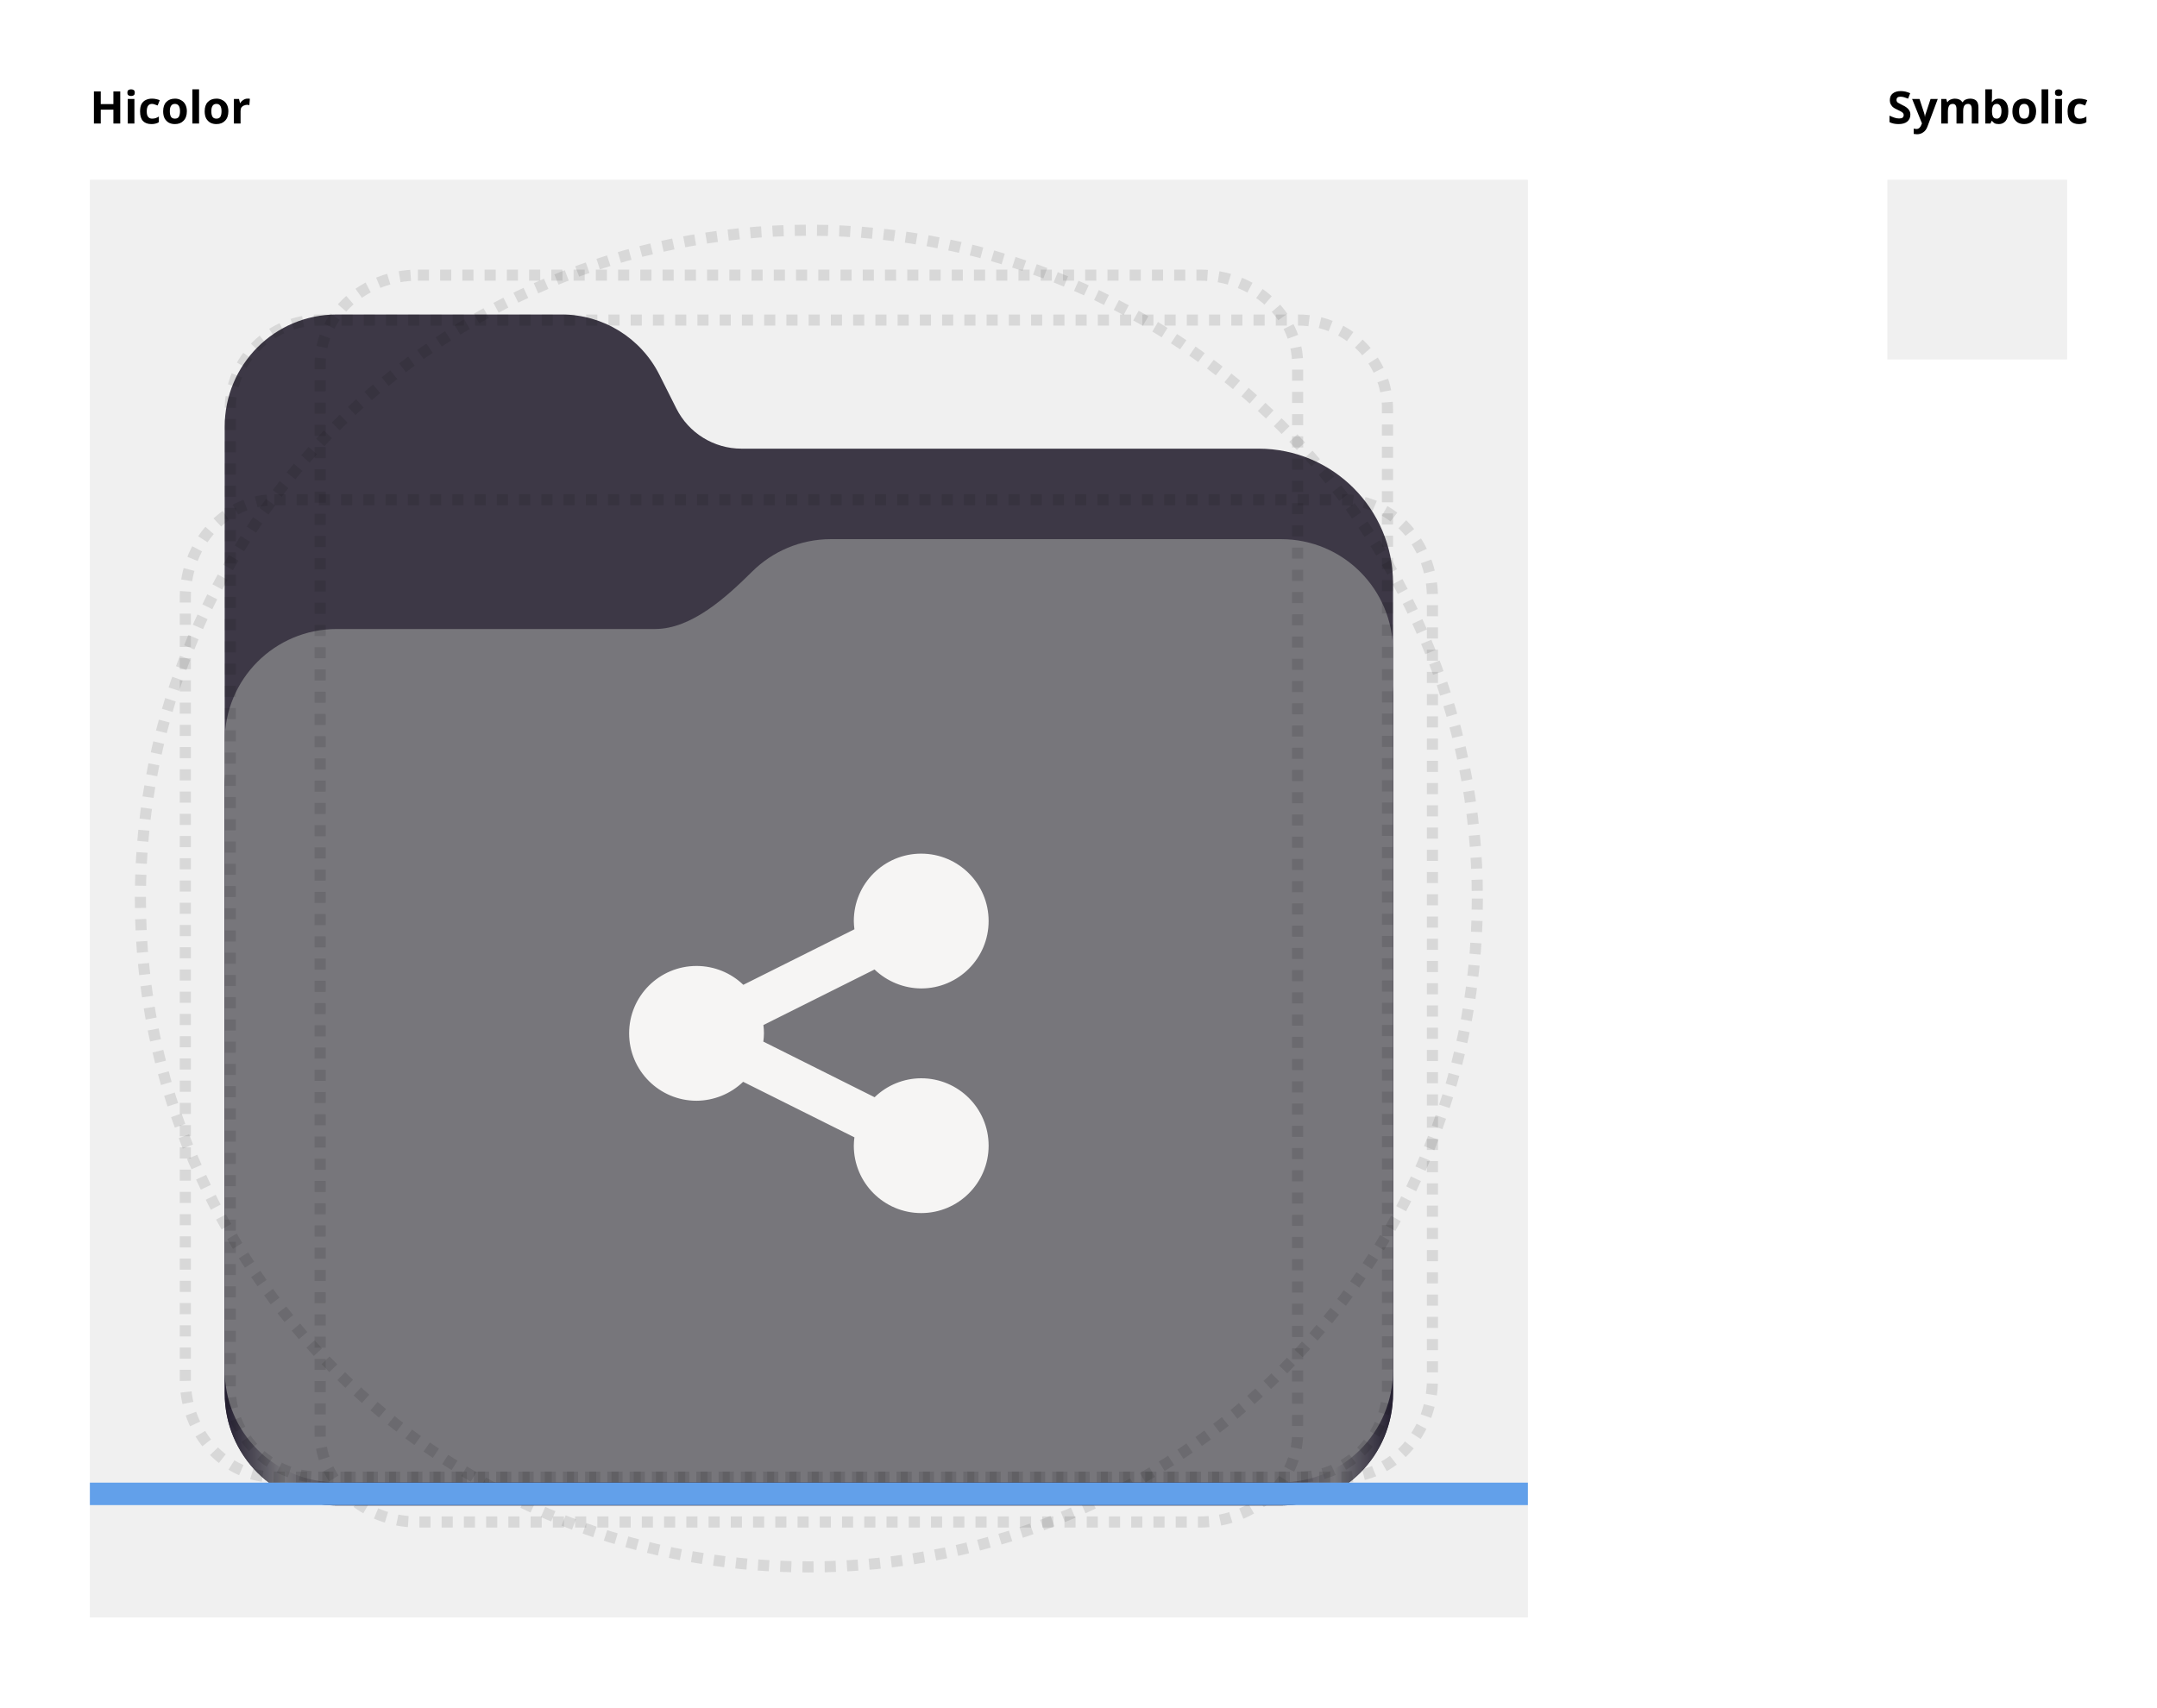
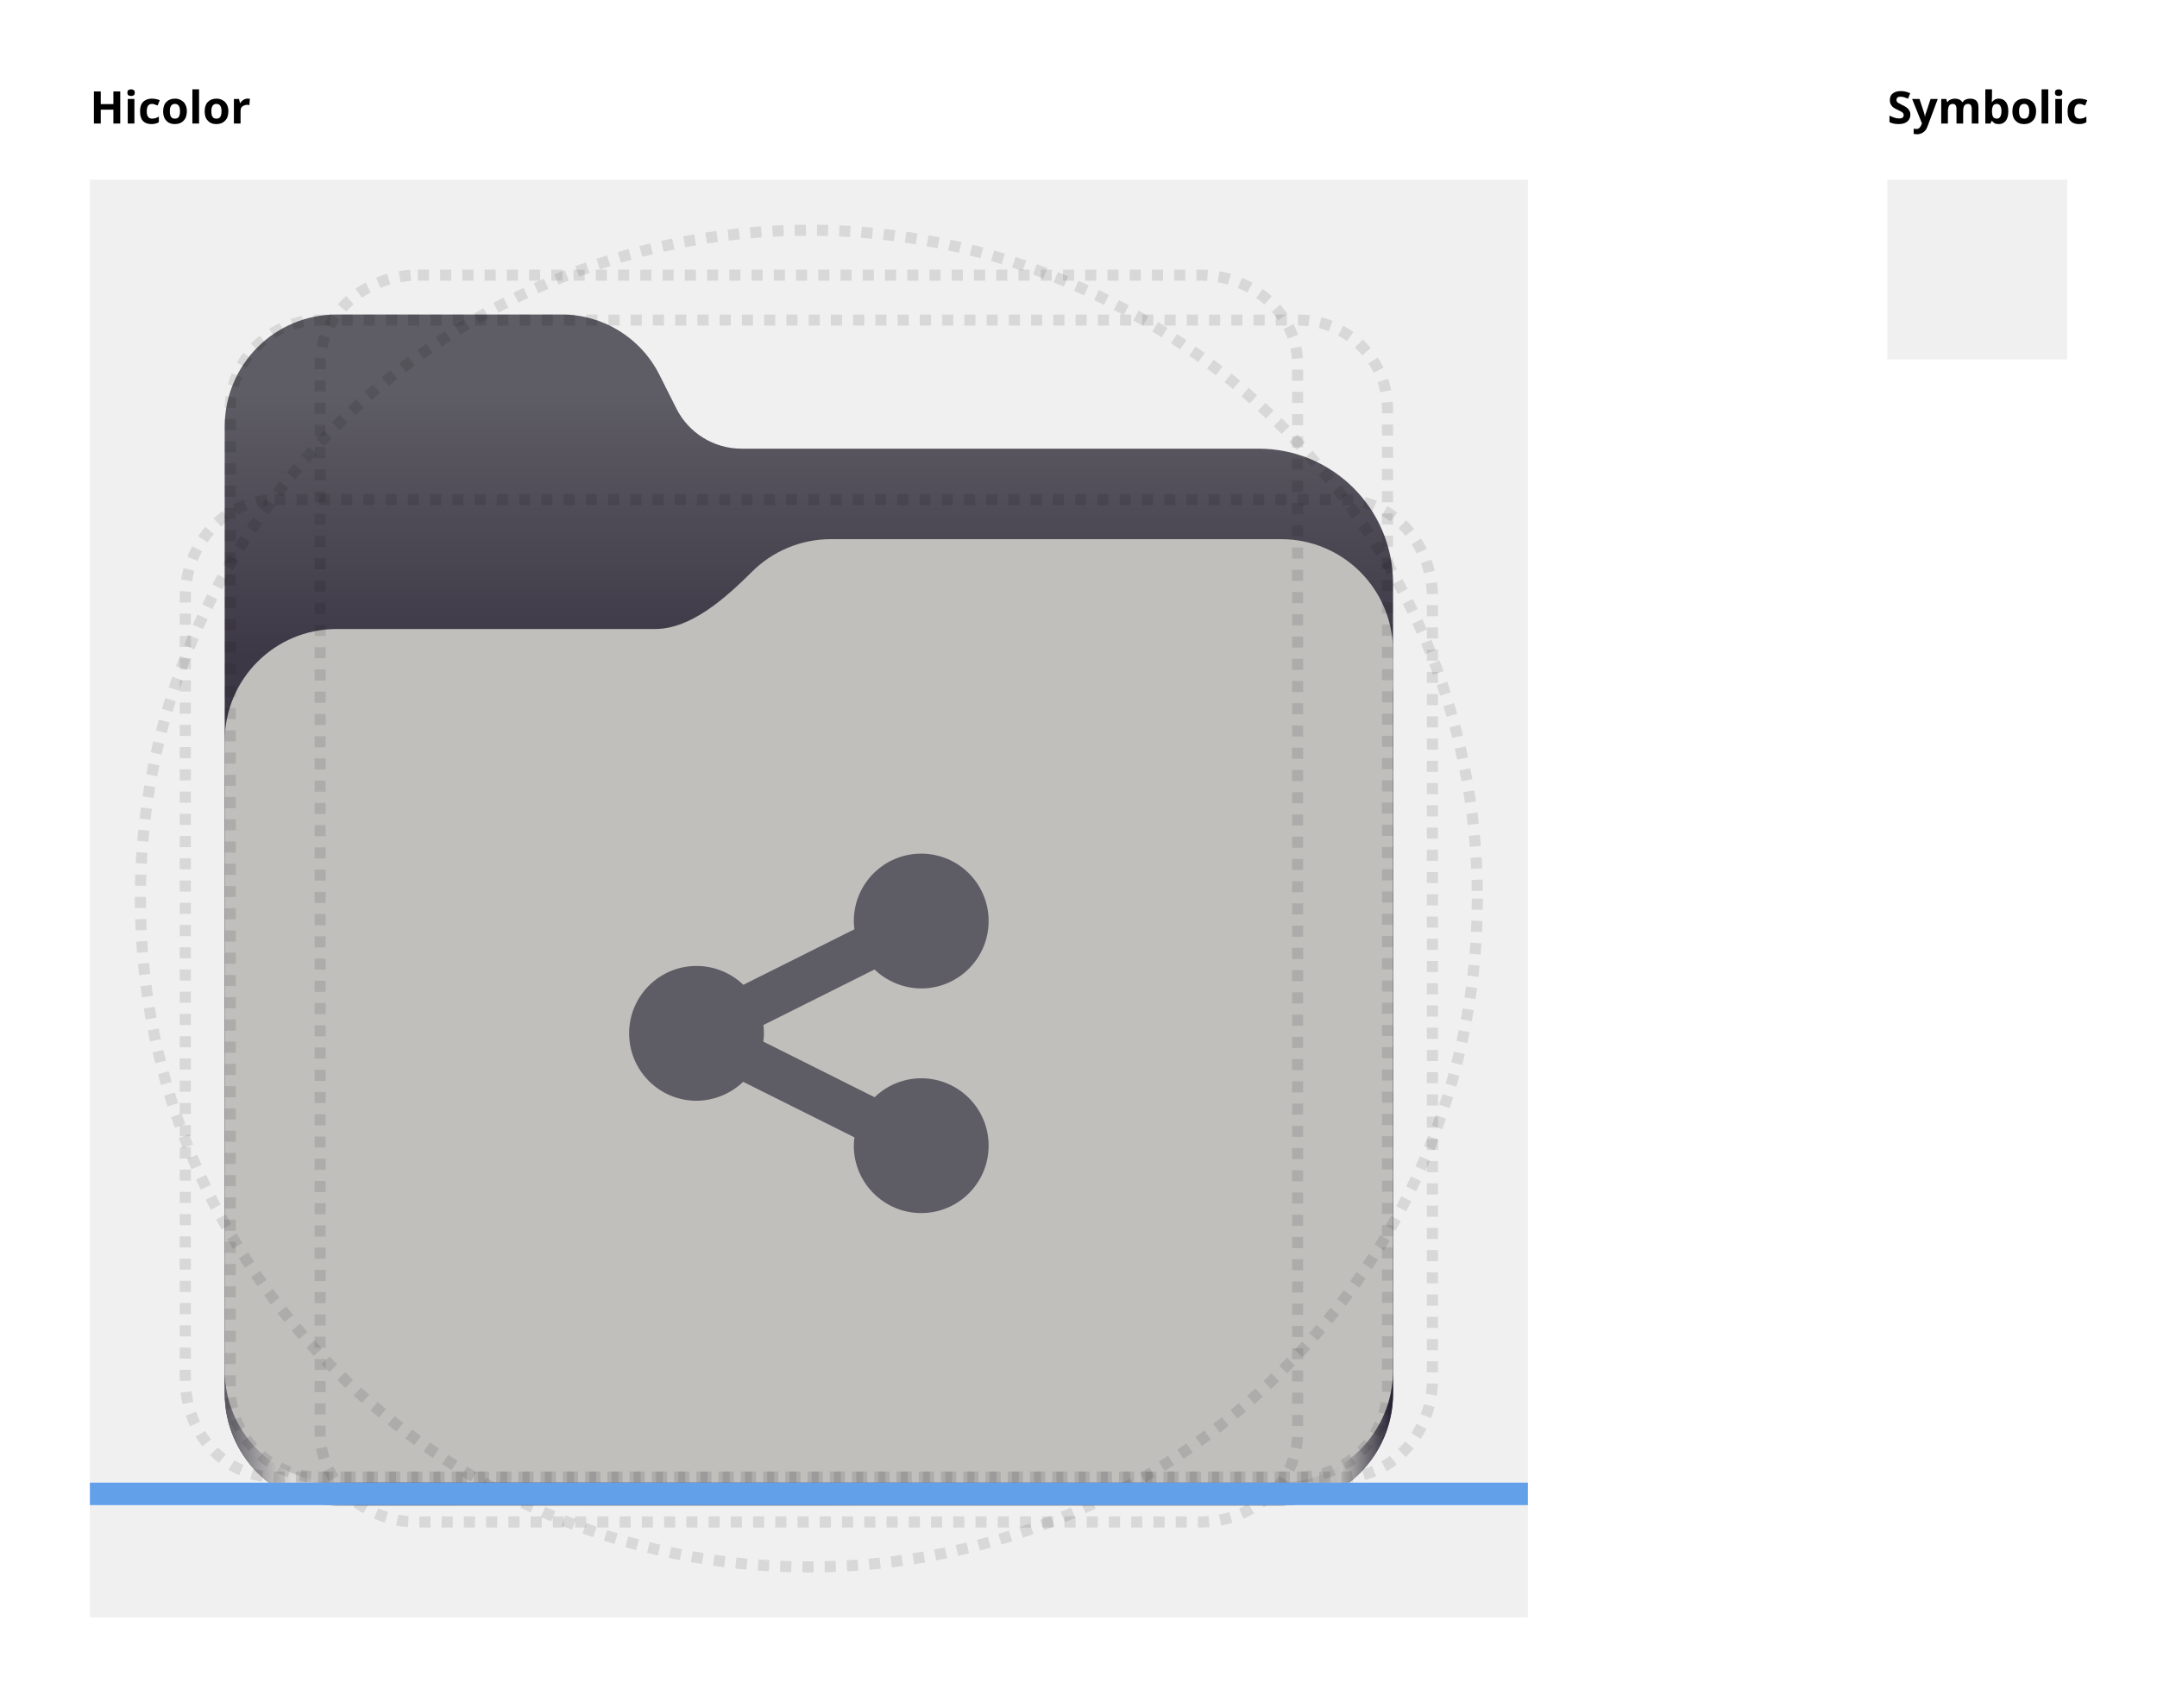
<svg xmlns="http://www.w3.org/2000/svg" xmlns:xlink="http://www.w3.org/1999/xlink" width="192" height="152" id="svg11300" version="1.0" style="display:inline;enable-background:new" viewBox="0 0 192 152" xml:space="preserve">
  <defs id="defs3">
    <linearGradient y2="236" x2="96" y1="236" x1="32" gradientTransform="translate(604.8168,170.5864)" gradientUnits="userSpaceOnUse" id="linearGradient1099" xlink:href="#linearGradient1036" />
    <linearGradient id="linearGradient1036">
      <stop id="stop1032" offset="0" style="stop-color:#d5d3cf;stop-opacity:1;" />
      <stop id="stop1034" offset="1" style="stop-color:#f6f5f4;stop-opacity:1" />
    </linearGradient>
    <radialGradient r="32" fy="-76" fx="-244" cy="-76" cx="-244" gradientTransform="matrix(0.8833333,0,0,0.8833333,-460.3502,463.1197)" gradientUnits="userSpaceOnUse" id="radialGradient1103" xlink:href="#linearGradient1069" />
    <linearGradient id="linearGradient1069">
      <stop id="stop1065" offset="0" style="stop-color:#d5d3cf;stop-opacity:1" />
      <stop id="stop1067-1" offset="1" style="stop-color:#949390;stop-opacity:1" />
    </linearGradient>
    <linearGradient gradientUnits="userSpaceOnUse" y2="232" x2="64" y1="262.5" x1="64" id="linearGradient1027" xlink:href="#linearGradient1025" gradientTransform="translate(-470.5864,432.8168)" />
    <linearGradient id="linearGradient1025">
      <stop id="stop1021" offset="0" style="stop-color:#9a9996;stop-opacity:1" />
      <stop id="stop1023" offset="1" style="stop-color:#77767b;stop-opacity:1" />
    </linearGradient>
    <clipPath clipPathUnits="userSpaceOnUse" id="clipPath1609-7">
      <path id="path1611-5" d="m 252,116 28,-28 v -8 h -36 v 36 z" style="fill:#e74747;stroke:none;stroke-width:0.25px;stroke-linecap:butt;stroke-linejoin:miter;stroke-opacity:1" />
    </clipPath>
    <linearGradient id="linearGradient1697">
      <stop id="stop1685" offset="0" style="stop-color:#f6f5f4;stop-opacity:1" />
      <stop style="stop-color:#eeeeec;stop-opacity:1" offset="0.045" id="stop1687" />
      <stop id="stop1689" offset="0.091" style="stop-color:#f6f5f4;stop-opacity:1" />
      <stop style="stop-color:#f6f5f4;stop-opacity:1" offset="0.909" id="stop1691" />
      <stop id="stop1693" offset="0.955" style="stop-color:#eeeeec;stop-opacity:1" />
      <stop id="stop1695" offset="1" style="stop-color:#c0bfbc;stop-opacity:1" />
    </linearGradient>
    <clipPath clipPathUnits="userSpaceOnUse" id="clipPath1289">
      <path style="display:inline;opacity:1;vector-effect:none;fill:none;fill-opacity:1;stroke:#000000;stroke-width:4;stroke-linecap:round;stroke-linejoin:round;stroke-miterlimit:4;stroke-dasharray:none;stroke-dashoffset:0;stroke-opacity:1;marker:none;marker-start:none;marker-mid:none;marker-end:none;paint-order:normal;enable-background:new" d="m 64,-148 h 64 l 64,-64 64,64 h 192 c 17.728,0 32,14.272 32,32 v 288 c 0,17.728 -14.272,32 -32,32 H 256 l -64,-64 -64,64 H 64 C 46.272,204 32,189.728 32,172 v -288 c 0,-17.728 14.409,-34.199 32,-32 z" id="path1291" />
    </clipPath>
    <linearGradient id="paint3_linear-2-6-5" x2="1" gradientUnits="userSpaceOnUse" gradientTransform="matrix(0,6,-12,0,-64,209.9969)">
      <stop stop-color="#C01C27" id="stop91-0-7-4" />
      <stop offset="1" stop-color="#E01B24" id="stop93-2-5-7" />
    </linearGradient>
    <clipPath clipPathUnits="userSpaceOnUse" id="clipPath1609">
      <path id="path1611" d="m 252,116 28,-28 v -8 h -36 v 36 z" style="fill:#e74747;stroke:none;stroke-width:0.25px;stroke-linecap:butt;stroke-linejoin:miter;stroke-opacity:1" />
    </clipPath>
    <clipPath clipPathUnits="userSpaceOnUse" id="clipath_lpe_path-effect1303">
      <circle style="font-variation-settings:normal;display:block;opacity:1;vector-effect:none;fill:#77767b;fill-opacity:1;stroke:none;stroke-width:5.043;stroke-linecap:round;stroke-linejoin:miter;stroke-miterlimit:4;stroke-dasharray:none;stroke-dashoffset:0;stroke-opacity:1;marker:none;marker-start:none;marker-mid:none;marker-end:none;paint-order:normal;stop-color:#000000;stop-opacity:1" id="circle1305" cx="541.884" cy="647.726" r="73.976" />
    </clipPath>
    <linearGradient id="linearGradient1349">
      <stop style="stop-color:#9d9da1;stop-opacity:1" offset="0" id="stop1345" />
      <stop style="stop-color:#77767b;stop-opacity:0.95" offset="1" id="stop1347" />
    </linearGradient>
    <linearGradient id="linearGradient5980">
      <stop id="stop5978" offset="0" style="stop-color:#3d3846;stop-opacity:0;" />
      <stop id="stop5976" offset="1" style="stop-color:#3d3846;stop-opacity:0.252" />
    </linearGradient>
    <linearGradient id="linearGradient4117">
      <stop style="stop-color:#eae9e7;stop-opacity:1" offset="0" id="stop4111" />
      <stop id="stop4113" offset="0.649" style="stop-color:#b5b3ad;stop-opacity:1" />
      <stop style="stop-color:#fcfcfc;stop-opacity:1" offset="1" id="stop4115" />
    </linearGradient>
    <linearGradient id="linearGradient5477">
      <stop style="stop-color:#cacac9;stop-opacity:1" offset="0" id="stop5469" />
      <stop id="stop5471" offset="0.311" style="stop-color:#b0aeab;stop-opacity:0.941" />
      <stop style="stop-color:#6c6b66;stop-opacity:0.949" offset="0.688" id="stop5473" />
      <stop style="stop-color:#d6d6d4;stop-opacity:0.966" offset="1" id="stop5475" />
    </linearGradient>
    <linearGradient id="linearGradient6142">
      <stop style="stop-color:#ffffff;stop-opacity:1;" offset="0" id="stop6138" />
      <stop style="stop-color:#ffffff;stop-opacity:0;" offset="1" id="stop6140" />
    </linearGradient>
    <radialGradient xlink:href="#linearGradient1349" id="radialGradient783" gradientUnits="userSpaceOnUse" gradientTransform="matrix(0.9825404,0,0,0.9825404,-1.711874,16.29163)" cx="81.936" cy="33.185" fx="81.936" fy="33.185" r="57.276" />
    <radialGradient xlink:href="#linearGradient5980" id="radialGradient791" gradientUnits="userSpaceOnUse" gradientTransform="matrix(3.933225,-7.2858454e-7,6.4450347e-7,3.479318,-222.9252,-173.5546)" cx="76" cy="65.977" fx="76" fy="65.977" r="13.221" />
    <radialGradient xlink:href="#linearGradient4117" id="radialGradient799" gradientUnits="userSpaceOnUse" gradientTransform="matrix(2.815054,0.01105706,-0.01047197,2.666092,-242.36,-102.5032)" cx="134.309" cy="55.279" fx="134.309" fy="55.279" r="58.46" />
    <radialGradient xlink:href="#linearGradient5477" id="radialGradient809" gradientUnits="userSpaceOnUse" gradientTransform="matrix(4.900549,0.150428,-0.2360238,7.689032,-638.5353,-2206.847)" cx="183.525" cy="320.794" fx="183.525" fy="320.794" r="20.486" />
    <radialGradient xlink:href="#linearGradient6142" id="radialGradient821" gradientUnits="userSpaceOnUse" gradientTransform="matrix(37.75863,0,0,19.73921,-7268.898,-1304.003)" cx="197.719" cy="68.107" fx="197.719" fy="68.107" r="2.5" />
    <radialGradient xlink:href="#linearGradient6142" id="radialGradient833" gradientUnits="userSpaceOnUse" gradientTransform="matrix(37.75863,0,0,19.73921,-7375.666,-1304.003)" cx="197.747" cy="69.253" fx="197.747" fy="69.253" r="2.5" />
    <radialGradient xlink:href="#linearGradient1349" id="radialGradient841" gradientUnits="userSpaceOnUse" gradientTransform="matrix(0.9825404,0,0,0.9825404,-1.711874,16.29163)" cx="81.936" cy="33.185" fx="81.936" fy="33.185" r="57.276" />
    <radialGradient xlink:href="#linearGradient5980" id="radialGradient849" gradientUnits="userSpaceOnUse" gradientTransform="matrix(3.933225,-7.2858454e-7,6.4450347e-7,3.479318,-222.9252,-173.5546)" cx="76" cy="65.977" fx="76" fy="65.977" r="13.221" />
    <radialGradient xlink:href="#linearGradient4117" id="radialGradient857" gradientUnits="userSpaceOnUse" gradientTransform="matrix(2.815054,0.01105706,-0.01047197,2.666092,-242.36,-102.5032)" cx="134.309" cy="55.279" fx="134.309" fy="55.279" r="58.46" />
    <radialGradient xlink:href="#linearGradient5477" id="radialGradient867" gradientUnits="userSpaceOnUse" gradientTransform="matrix(4.900549,0.150428,-0.2360238,7.689032,-638.5353,-2206.847)" cx="183.525" cy="320.794" fx="183.525" fy="320.794" r="20.486" />
    <radialGradient xlink:href="#linearGradient6142" id="radialGradient879" gradientUnits="userSpaceOnUse" gradientTransform="matrix(37.75863,0,0,19.73921,-7268.898,-1304.003)" cx="197.719" cy="68.107" fx="197.719" fy="68.107" r="2.5" />
    <radialGradient xlink:href="#linearGradient6142" id="radialGradient891" gradientUnits="userSpaceOnUse" gradientTransform="matrix(37.75863,0,0,19.73921,-7375.666,-1304.003)" cx="197.747" cy="69.253" fx="197.747" fy="69.253" r="2.5" />
    <radialGradient xlink:href="#linearGradient1349" id="radialGradient3620" gradientUnits="userSpaceOnUse" gradientTransform="matrix(0.9825404,0,0,0.9825404,-1.711874,16.29163)" cx="81.936" cy="33.185" fx="81.936" fy="33.185" r="57.276" />
    <radialGradient xlink:href="#linearGradient5980" id="radialGradient3628" gradientUnits="userSpaceOnUse" gradientTransform="matrix(3.933225,-7.2858454e-7,6.4450347e-7,3.479318,-222.9252,-173.5546)" cx="76" cy="65.977" fx="76" fy="65.977" r="13.221" />
    <radialGradient xlink:href="#linearGradient4117" id="radialGradient3636" gradientUnits="userSpaceOnUse" gradientTransform="matrix(2.815054,0.01105706,-0.01047197,2.666092,-242.36,-102.5032)" cx="134.309" cy="55.279" fx="134.309" fy="55.279" r="58.46" />
    <radialGradient xlink:href="#linearGradient5477" id="radialGradient3646" gradientUnits="userSpaceOnUse" gradientTransform="matrix(4.900549,0.150428,-0.2360238,7.689032,-638.5353,-2206.847)" cx="183.525" cy="320.794" fx="183.525" fy="320.794" r="20.486" />
    <radialGradient xlink:href="#linearGradient6142" id="radialGradient3658" gradientUnits="userSpaceOnUse" gradientTransform="matrix(37.75863,0,0,19.73921,-7268.898,-1304.003)" cx="197.719" cy="68.107" fx="197.719" fy="68.107" r="2.5" />
    <radialGradient xlink:href="#linearGradient6142" id="radialGradient3670" gradientUnits="userSpaceOnUse" gradientTransform="matrix(37.75863,0,0,19.73921,-7375.666,-1304.003)" cx="197.747" cy="69.253" fx="197.747" fy="69.253" r="2.5" />
    <radialGradient xlink:href="#linearGradient1349" id="radialGradient3678" gradientUnits="userSpaceOnUse" gradientTransform="matrix(0.9825404,0,0,0.9825404,-1.711874,16.29163)" cx="81.936" cy="33.185" fx="81.936" fy="33.185" r="57.276" />
    <radialGradient xlink:href="#linearGradient5980" id="radialGradient3686" gradientUnits="userSpaceOnUse" gradientTransform="matrix(3.933225,-7.2858454e-7,6.4450347e-7,3.479318,-222.9252,-173.5546)" cx="76" cy="65.977" fx="76" fy="65.977" r="13.221" />
    <radialGradient xlink:href="#linearGradient4117" id="radialGradient3694" gradientUnits="userSpaceOnUse" gradientTransform="matrix(2.815054,0.01105706,-0.01047197,2.666092,-242.36,-102.5032)" cx="134.309" cy="55.279" fx="134.309" fy="55.279" r="58.46" />
    <radialGradient xlink:href="#linearGradient5477" id="radialGradient3704" gradientUnits="userSpaceOnUse" gradientTransform="matrix(4.900549,0.150428,-0.2360238,7.689032,-638.5353,-2206.847)" cx="183.525" cy="320.794" fx="183.525" fy="320.794" r="20.486" />
    <radialGradient xlink:href="#linearGradient6142" id="radialGradient3716" gradientUnits="userSpaceOnUse" gradientTransform="matrix(37.75863,0,0,19.73921,-7268.898,-1304.003)" cx="197.719" cy="68.107" fx="197.719" fy="68.107" r="2.5" />
    <radialGradient xlink:href="#linearGradient6142" id="radialGradient3728" gradientUnits="userSpaceOnUse" gradientTransform="matrix(37.75863,0,0,19.73921,-7375.666,-1304.003)" cx="197.747" cy="69.253" fx="197.747" fy="69.253" r="2.5" />
    <radialGradient xlink:href="#linearGradient1349" id="radialGradient8132" gradientUnits="userSpaceOnUse" gradientTransform="matrix(0.9825404,0,0,0.9825404,-1.711874,16.29163)" cx="81.936" cy="33.185" fx="81.936" fy="33.185" r="57.276" />
    <radialGradient xlink:href="#linearGradient5980" id="radialGradient8140" gradientUnits="userSpaceOnUse" gradientTransform="matrix(3.933225,-7.2858454e-7,6.4450347e-7,3.479318,-222.9252,-173.5546)" cx="76" cy="65.977" fx="76" fy="65.977" r="13.221" />
    <radialGradient xlink:href="#linearGradient4117" id="radialGradient8148" gradientUnits="userSpaceOnUse" gradientTransform="matrix(2.815054,0.01105706,-0.01047197,2.666092,-242.36,-102.5032)" cx="134.309" cy="55.279" fx="134.309" fy="55.279" r="58.46" />
    <radialGradient xlink:href="#linearGradient5477" id="radialGradient8158" gradientUnits="userSpaceOnUse" gradientTransform="matrix(4.900549,0.150428,-0.2360238,7.689032,-638.5353,-2206.847)" cx="183.525" cy="320.794" fx="183.525" fy="320.794" r="20.486" />
    <radialGradient xlink:href="#linearGradient6142" id="radialGradient8170" gradientUnits="userSpaceOnUse" gradientTransform="matrix(37.75863,0,0,19.73921,-7268.898,-1304.003)" cx="197.719" cy="68.107" fx="197.719" fy="68.107" r="2.5" />
    <radialGradient xlink:href="#linearGradient6142" id="radialGradient8182" gradientUnits="userSpaceOnUse" gradientTransform="matrix(37.75863,0,0,19.73921,-7375.666,-1304.003)" cx="197.747" cy="69.253" fx="197.747" fy="69.253" r="2.5" />
    <linearGradient xlink:href="#linearGradient6142" id="linearGradient8666" x1="1311.193" y1="-107.827" x2="1311.193" y2="-109.827" gradientUnits="userSpaceOnUse" gradientTransform="translate(0,4)" />
    <clipPath clipPathUnits="userSpaceOnUse" id="clipath_lpe_path-effect4888">
      <circle style="font-variation-settings:normal;display:none;opacity:1;vector-effect:none;fill:#77767b;fill-opacity:1;stroke:none;stroke-width:5.043;stroke-linecap:round;stroke-linejoin:miter;stroke-miterlimit:4;stroke-dasharray:none;stroke-dashoffset:0;stroke-opacity:1;marker:none;marker-start:none;marker-mid:none;marker-end:none;paint-order:normal;stop-color:#000000;stop-opacity:1" id="circle4894" cx="541.884" cy="647.726" r="73.976" />
      <path id="lpe_path-effect4888" style="font-variation-settings:normal;display:block;opacity:1;vector-effect:none;fill:#77767b;fill-opacity:1;stroke:none;stroke-width:5.043;stroke-linecap:round;stroke-linejoin:miter;stroke-miterlimit:4;stroke-dasharray:none;stroke-dashoffset:0;stroke-opacity:1;marker:none;marker-start:none;marker-mid:none;marker-end:none;paint-order:normal;stop-color:#000000;stop-opacity:1" class="powerclip" d="M 402.347,470.975 H 681.214 V 791.621 H 402.347 Z m 213.513,176.751 a 73.976,73.976 0 0 0 -73.976,-73.976 73.976,73.976 0 0 0 -73.976,73.976 73.976,73.976 0 0 0 73.976,73.976 73.976,73.976 0 0 0 73.976,-73.976 z" />
    </clipPath>
    <clipPath clipPathUnits="userSpaceOnUse" id="clipath_lpe_path-effect5163">
      <circle style="font-variation-settings:normal;display:none;opacity:1;vector-effect:none;fill:#77767b;fill-opacity:1;stroke:none;stroke-width:5.043;stroke-linecap:round;stroke-linejoin:miter;stroke-miterlimit:4;stroke-dasharray:none;stroke-dashoffset:0;stroke-opacity:1;marker:none;marker-start:none;marker-mid:none;marker-end:none;paint-order:normal;stop-color:#000000;stop-opacity:1" id="circle5169" cx="541.884" cy="647.726" r="73.976" />
      <path id="lpe_path-effect5163" style="font-variation-settings:normal;display:block;opacity:1;vector-effect:none;fill:#77767b;fill-opacity:1;stroke:none;stroke-width:5.043;stroke-linecap:round;stroke-linejoin:miter;stroke-miterlimit:4;stroke-dasharray:none;stroke-dashoffset:0;stroke-opacity:1;marker:none;marker-start:none;marker-mid:none;marker-end:none;paint-order:normal;stop-color:#000000;stop-opacity:1" class="powerclip" d="M 400.765,485.145 H 682.796 V 805.791 H 400.765 Z m 215.094,162.581 a 73.976,73.976 0 0 0 -73.976,-73.976 73.976,73.976 0 0 0 -73.976,73.976 73.976,73.976 0 0 0 73.976,73.976 73.976,73.976 0 0 0 73.976,-73.976 z" />
    </clipPath>
    <clipPath clipPathUnits="userSpaceOnUse" id="clipath_lpe_path-effect6171">
      <circle style="font-variation-settings:normal;display:none;opacity:1;vector-effect:none;fill:#77767b;fill-opacity:1;stroke:none;stroke-width:5.043;stroke-linecap:round;stroke-linejoin:miter;stroke-miterlimit:4;stroke-dasharray:none;stroke-dashoffset:0;stroke-opacity:1;marker:none;marker-start:none;marker-mid:none;marker-end:none;paint-order:normal;stop-color:#000000;stop-opacity:1" id="circle6177" cx="541.884" cy="647.726" r="73.976" />
      <path id="lpe_path-effect6171" style="font-variation-settings:normal;display:block;opacity:1;vector-effect:none;fill:#77767b;fill-opacity:1;stroke:none;stroke-width:5.043;stroke-linecap:round;stroke-linejoin:miter;stroke-miterlimit:4;stroke-dasharray:none;stroke-dashoffset:0;stroke-opacity:1;marker:none;marker-start:none;marker-mid:none;marker-end:none;paint-order:normal;stop-color:#000000;stop-opacity:1" class="powerclip" d="M 382.217,389.64 H 701.343 V 805.791 H 382.217 Z m 233.642,258.086 a 73.976,73.976 0 0 0 -73.976,-73.976 73.976,73.976 0 0 0 -73.976,73.976 73.976,73.976 0 0 0 73.976,73.976 73.976,73.976 0 0 0 73.976,-73.976 z" />
    </clipPath>
    <clipPath clipPathUnits="userSpaceOnUse" id="clipath_lpe_path-effect6198">
      <circle style="font-variation-settings:normal;display:none;opacity:1;vector-effect:none;fill:#77767b;fill-opacity:1;stroke:none;stroke-width:5.043;stroke-linecap:round;stroke-linejoin:miter;stroke-miterlimit:4;stroke-dasharray:none;stroke-dashoffset:0;stroke-opacity:1;marker:none;marker-start:none;marker-mid:none;marker-end:none;paint-order:normal;stop-color:#000000;stop-opacity:1" id="circle6204" cx="541.884" cy="647.726" r="73.976" />
      <path id="lpe_path-effect6198" style="font-variation-settings:normal;display:block;opacity:1;vector-effect:none;fill:#77767b;fill-opacity:1;stroke:none;stroke-width:5.043;stroke-linecap:round;stroke-linejoin:miter;stroke-miterlimit:4;stroke-dasharray:none;stroke-dashoffset:0;stroke-opacity:1;marker:none;marker-start:none;marker-mid:none;marker-end:none;paint-order:normal;stop-color:#000000;stop-opacity:1" class="powerclip" d="M 366.762,389.64 H 716.8 V 805.791 H 366.762 Z m 249.098,258.086 a 73.976,73.976 0 0 0 -73.976,-73.976 73.976,73.976 0 0 0 -73.976,73.976 73.976,73.976 0 0 0 73.976,73.976 73.976,73.976 0 0 0 73.976,-73.976 z" />
    </clipPath>
    <clipPath clipPathUnits="userSpaceOnUse" id="clipPath984">
      <circle style="font-variation-settings:normal;display:block;opacity:1;vector-effect:none;fill:#77767b;fill-opacity:1;stroke:none;stroke-width:5.043;stroke-linecap:round;stroke-linejoin:miter;stroke-miterlimit:4;stroke-dasharray:none;stroke-dashoffset:0;stroke-opacity:1;marker:none;marker-start:none;marker-mid:none;marker-end:none;paint-order:normal;stop-color:#000000;stop-opacity:1" id="circle986" cx="541.884" cy="647.726" r="73.976" />
    </clipPath>
    <linearGradient id="bg-gradient-2">
      <stop style="stop-color:#3584e4;stop-opacity:1" offset="0" id="stop13402" />
      <stop style="stop-color:#62a0ea;stop-opacity:1" offset="1" id="stop13404" />
    </linearGradient>
-     <linearGradient xlink:href="#linearGradient2023-5" id="linearGradient2025-6" x1="2689.252" y1="-1106.803" x2="2918.07" y2="-1106.803" gradientUnits="userSpaceOnUse" />
-     <linearGradient id="linearGradient2023-5">
-       <stop style="stop-color:#241f31;stop-opacity:1;" offset="0" id="stop2019-6" />
-       <stop style="stop-color:#77767b;stop-opacity:1;" offset="0.05" id="stop2795-9" />
-       <stop style="stop-color:#3d3846;stop-opacity:1;" offset="0.12" id="stop2797-3" />
-       <stop style="stop-color:#3d3846;stop-opacity:1;" offset="0.88" id="stop2793-7" />
-       <stop style="stop-color:#77767b;stop-opacity:1;" offset="0.95" id="stop2791-4" />
-       <stop style="stop-color:#241f31;stop-opacity:1;" offset="1" id="stop2021-5" />
+     <linearGradient xlink:href="#linearGradient1" id="linearGradient2" x1="2759.331" y1="-1310.744" x2="2759.331" y2="-1259.624" gradientUnits="userSpaceOnUse" />
+     <linearGradient id="linearGradient1">
+       <stop style="stop-color:#5e5c64;stop-opacity:1" offset="0" id="stop1" />
+       <stop style="stop-color:#3d3846;stop-opacity:1" offset="1" id="stop2" />
+     </linearGradient>
+     <linearGradient xlink:href="#linearGradient2023" id="linearGradient2025" x1="2689.252" y1="-1106.803" x2="2918.07" y2="-1106.803" gradientUnits="userSpaceOnUse" />
+     <linearGradient id="linearGradient2023">
+       <stop style="stop-color:#5e5c64;stop-opacity:1" offset="0" id="stop2019" />
+       <stop style="stop-color:#deddda;stop-opacity:1" offset="0.058" id="stop2795" />
+       <stop style="stop-color:#77767b;stop-opacity:1" offset="0.122" id="stop2797" />
+       <stop style="stop-color:#9a9996;stop-opacity:1" offset="0.873" id="stop2793" />
+       <stop style="stop-color:#c0bfbc;stop-opacity:1" offset="0.956" id="stop2791" />
+       <stop style="stop-color:#241f31;stop-opacity:1" offset="1" id="stop2021" />
    </linearGradient>
  </defs>
  <g id="layer1" style="display:inline" transform="translate(8,-156)">
    <g id="layer4" style="display:inline">
      <rect y="172" x="9.2651362e-08" height="128" width="128" id="hicolor" style="display:inline;overflow:visible;visibility:visible;fill:#f0f0f0;fill-opacity:0;fill-rule:nonzero;stroke:none;stroke-width:0.5;marker:none;enable-background:accumulate" />
      <rect style="display:inline;overflow:visible;visibility:visible;fill:#f0f0f0;fill-opacity:0;fill-rule:nonzero;stroke:none;stroke-width:0.5;marker:none;enable-background:accumulate" id="symbolic" width="16" height="16" x="160" y="172" />
    </g>
    <g id="layer2" style="display:inline">
      <g style="display:inline;fill:#000000;enable-background:new" transform="matrix(7.991171,0,0,8.003641,-167.7909,-4846.078)" id="g12027" />
      <rect style="display:inline;overflow:visible;visibility:visible;fill:#f0f0f0;fill-opacity:1;fill-rule:nonzero;stroke:none;stroke-width:0.5;marker:none;enable-background:accumulate" id="128" width="128" height="128" x="9.2651362e-08" y="172" />
      <g id="g883" style="fill:none;fill-opacity:0.251;stroke:#a579b3;stroke-opacity:1" transform="translate(-24,24)" />
      <g id="g900" style="fill:none;fill-opacity:0.251;stroke:#a579b3;stroke-opacity:1" transform="translate(-24,24)" />
      <rect y="172" x="160" height="16" width="16" id="16" style="display:inline;overflow:visible;visibility:visible;fill:#f0f0f0;fill-opacity:1;fill-rule:nonzero;stroke:none;stroke-width:0.5;marker:none;enable-background:accumulate" />
      <text xml:space="preserve" style="font-style:normal;font-variant:normal;font-weight:bold;font-stretch:normal;font-size:4px;line-height:125%;font-family:Cantarell;-inkscape-font-specification:'Cantarell, Bold';text-align:start;writing-mode:lr-tb;text-anchor:start;display:inline;fill:#000000;fill-opacity:1;stroke:none;stroke-width:0.333;enable-background:new" x="0" y="167" id="text863">
        <tspan style="font-size:4px;stroke-width:0.333" id="tspan861" x="0" y="167">Hicolor</tspan>
      </text>
      <text id="text867" y="167" x="160" style="font-style:normal;font-variant:normal;font-weight:bold;font-stretch:normal;font-size:4px;line-height:125%;font-family:Cantarell;-inkscape-font-specification:'Cantarell, Bold';text-align:start;writing-mode:lr-tb;text-anchor:start;display:inline;fill:#000000;fill-opacity:1;stroke:none;stroke-width:0.333;enable-background:new" xml:space="preserve">
        <tspan y="167" x="160" id="tspan865" style="font-size:4px;stroke-width:0.333">Symbolic</tspan>
      </text>
    </g>
    <g id="layer9" style="display:inline" />
    <g id="g824-6" transform="matrix(0.1744994,0,0,0.1744994,82.26277,442.1759)" style="display:inline;stroke-width:1.264;enable-background:new">
      <g id="g973-1" clip-path="url(#clipath_lpe_path-effect4888)" transform="matrix(0.3623406,0,0,0.3623406,2607.352,-1374.265)" style="stroke-width:0.986">
        <path style="font-variation-settings:normal;opacity:1;vector-effect:none;fill:#77767b;fill-opacity:1;stroke:none;stroke-width:4.974;stroke-linecap:round;stroke-linejoin:miter;stroke-miterlimit:4;stroke-dasharray:none;stroke-dashoffset:0;stroke-opacity:1;marker:none;marker-start:none;marker-mid:none;marker-end:none;paint-order:normal;stop-color:#000000;stop-opacity:1" id="rect257-7" width="268.867" height="310.646" x="407.347" y="475.975" rx="20.201" ry="20.673" d="m 427.547,475.975 h 228.466 c 11.191,0 20.201,9.22 20.201,20.673 v 269.299 c 0,11.453 -9.01,20.673 -20.201,20.673 H 427.547 c -11.191,0 -20.201,-9.22 -20.201,-20.673 V 496.649 c 0,-11.453 9.01,-20.673 20.201,-20.673 z" />
        <path style="font-variation-settings:normal;display:inline;vector-effect:none;fill:#434348;fill-opacity:1;stroke:none;stroke-width:0.249;stroke-linecap:round;stroke-linejoin:miter;stroke-miterlimit:4;stroke-dasharray:none;stroke-dashoffset:0;stroke-opacity:1;-inkscape-stroke:none;marker:none;marker-start:none;marker-mid:none;marker-end:none;paint-order:normal;enable-background:new;stop-color:#000000" id="rect9829" width="268.867" height="74.188" x="407.347" y="647.524" d="M 407.347,647.524 H 676.214 v 74.188 H 407.347 Z" />
      </g>
      <g transform="matrix(0.6596291,0,0,0.6596291,2067.515,-1275.499)" style="display:inline;stroke-width:0.959;enable-background:new" id="g65-2">
        <path style="display:inline;opacity:1;vector-effect:none;fill:#3d3846;fill-opacity:1;stroke:none;stroke-width:0.048px;stroke-linecap:butt;stroke-linejoin:miter;stroke-miterlimit:4;stroke-dasharray:none;stroke-dashoffset:0;stroke-opacity:1;marker:none;marker-start:none;marker-mid:none;marker-end:none;paint-order:normal;enable-background:new" d="M 1302.786,-65.491 V 211.824 a 17.929,17.929 135 0 1 -17.929,17.929 l -337.715,0 A 17.929,17.929 45 0 1 929.214,211.824 V -65.491 a 17.929,17.929 135 0 1 17.929,-17.929 h 337.715 a 17.929,17.929 45 0 1 17.929,17.929 z" id="path63-0" />
      </g>
      <rect style="fill:#1c71d8;fill-opacity:1;stroke:none;stroke-width:0.573;stroke-linecap:round;stop-color:#000000" id="rect1457-2" width="234.958" height="194.843" x="2686.182" y="-1324.795" rx="5.801" ry="5.801" />
    </g>
    <g id="g5159" transform="matrix(0.1217438,0,0,0.1217438,229.6717,444.9832)" style="display:inline;stroke-width:1.264;enable-background:new">
      <g id="g5151" clip-path="url(#clipath_lpe_path-effect5163)" transform="matrix(0.3623406,0,0,0.3623406,2607.352,-1374.265)" style="stroke-width:0.986">
        <path style="font-variation-settings:normal;opacity:1;vector-effect:none;fill:#77767b;fill-opacity:1;stroke:none;stroke-width:4.974;stroke-linecap:round;stroke-linejoin:miter;stroke-miterlimit:4;stroke-dasharray:none;stroke-dashoffset:0;stroke-opacity:1;marker:none;marker-start:none;marker-mid:none;marker-end:none;paint-order:normal;stop-color:#000000;stop-opacity:1" id="path5147" width="272.03" height="310.646" x="405.765" y="490.145" rx="20.438" ry="20.673" d="m 426.204,490.145 h 231.153 c 11.323,0 20.438,9.22 20.438,20.673 v 269.299 c 0,11.453 -9.116,20.673 -20.438,20.673 H 426.204 c -11.323,0 -20.438,-9.22 -20.438,-20.673 V 510.818 c 0,-11.453 9.116,-20.673 20.438,-20.673 z" />
        <path style="font-variation-settings:normal;opacity:1;vector-effect:none;fill:#434348;fill-opacity:1;stroke:none;stroke-width:0.044;stroke-linecap:round;stroke-linejoin:miter;stroke-miterlimit:4;stroke-dasharray:none;stroke-dashoffset:0;stroke-opacity:1;-inkscape-stroke:none;marker:none;marker-start:none;marker-mid:none;marker-end:none;paint-order:normal;stop-color:#000000;stop-opacity:1" id="rect9154" width="271.478" height="58.952" x="405.87" y="650.822" d="m 405.87,650.822 h 271.478 v 58.952 H 405.87 Z" />
      </g>
      <g transform="matrix(0.6596291,0,0,0.6596291,2067.515,-1275.499)" style="display:inline;stroke-width:0.959;enable-background:new" id="g5155">
        <path style="display:inline;opacity:1;vector-effect:none;fill:#3d3846;fill-opacity:1;stroke:none;stroke-width:0.048px;stroke-linecap:butt;stroke-linejoin:miter;stroke-miterlimit:4;stroke-dasharray:none;stroke-dashoffset:0;stroke-opacity:1;marker:none;marker-start:none;marker-mid:none;marker-end:none;paint-order:normal;enable-background:new" d="M 1302.786,-58.985 V 203.456 a 24.434,24.434 135 0 1 -24.434,24.434 l -324.703,0 A 24.434,24.434 45 0 1 929.214,203.456 V -58.985 a 24.434,24.434 135 0 1 24.434,-24.434 h 324.703 a 24.434,24.434 45 0 1 24.434,24.434 z" id="path5153" />
      </g>
      <rect style="fill:#1c71d8;fill-opacity:1;stroke:none;stroke-width:0.559;stroke-linecap:round;stop-color:#000000" id="rect5157" width="229.991" height="188.921" x="2688.666" y="-1322.312" rx="7.298" ry="7.298" />
    </g>
    <g id="g6167" transform="matrix(0.08927877,0,0,0.08927877,315.6926,450.7877)" style="display:inline;stroke-width:1.264;enable-background:new">
      <g id="g6159" clip-path="url(#clipath_lpe_path-effect6171)" transform="matrix(0.3623406,0,0,0.3623406,2607.352,-1374.265)" style="stroke-width:0.986">
        <path style="font-variation-settings:normal;opacity:1;vector-effect:none;fill:#77767b;fill-opacity:1;stroke:none;stroke-width:4.974;stroke-linecap:round;stroke-linejoin:miter;stroke-miterlimit:4;stroke-dasharray:none;stroke-dashoffset:0;stroke-opacity:1;marker:none;marker-start:none;marker-mid:none;marker-end:none;paint-order:normal;stop-color:#000000;stop-opacity:1" id="path6155" width="309.125" height="310.646" x="387.217" y="490.145" rx="23.226" ry="20.673" d="m 410.443,490.145 h 262.674 c 12.867,0 23.226,9.22 23.226,20.673 v 269.299 c 0,11.453 -10.359,20.673 -23.226,20.673 h -262.674 c -12.867,0 -23.226,-9.22 -23.226,-20.673 V 510.818 c 0,-11.453 10.359,-20.673 23.226,-20.673 z" />
        <path style="fill:#434348;fill-opacity:1;stroke-width:0.986;stroke-linecap:round;stop-color:#000000" id="path6157" width="309.125" height="310.646" x="387.217" y="394.64" rx="0" ry="0" d="M 387.217,394.64 H 696.343 V 705.286 H 387.217 Z" />
      </g>
      <g transform="matrix(0.6596291,0,0,0.6596291,2067.515,-1275.499)" style="display:inline;stroke-width:0.959;enable-background:new" id="g6163">
        <path style="display:inline;opacity:1;vector-effect:none;fill:#3d3846;fill-opacity:1;stroke:none;stroke-width:0.047px;stroke-linecap:butt;stroke-linejoin:miter;stroke-miterlimit:4;stroke-dasharray:none;stroke-dashoffset:0;stroke-opacity:1;marker:none;marker-start:none;marker-mid:none;marker-end:none;paint-order:normal;enable-background:new" d="M 1302.786,-50.065 V 188.876 a 33.355,33.355 135 0 1 -33.355,33.355 H 962.569 A 33.355,33.355 45 0 1 929.214,188.876 V -50.065 a 33.355,33.355 135 0 1 33.355,-33.355 l 306.863,0 a 33.355,33.355 45 0 1 33.355,33.355 z" id="path6161" />
      </g>
      <rect style="fill:#1c71d8;fill-opacity:1;stroke:none;stroke-width:0.537;stroke-linecap:round;stop-color:#000000" id="rect6165" width="224.017" height="179.214" x="2691.652" y="-1319.325" rx="9.913" ry="9.913" />
    </g>
    <g id="g6194" transform="matrix(0.06493001,0,0,0.06493001,380.9583,461.3911)" style="display:inline;stroke-width:1.264;enable-background:new">
      <g id="g6186" clip-path="url(#clipath_lpe_path-effect6198)" transform="matrix(0.3623406,0,0,0.3623406,2607.352,-1374.265)" style="stroke-width:0.986">
        <path style="font-variation-settings:normal;opacity:1;vector-effect:none;fill:#77767b;fill-opacity:1;stroke:none;stroke-width:4.974;stroke-linecap:round;stroke-linejoin:miter;stroke-miterlimit:4;stroke-dasharray:none;stroke-dashoffset:0;stroke-opacity:1;marker:none;marker-start:none;marker-mid:none;marker-end:none;paint-order:normal;stop-color:#000000;stop-opacity:1" id="path6182" width="340.038" height="310.646" x="371.762" y="490.145" rx="25.548" ry="20.673" d="m 397.31,490.145 h 288.942 c 14.154,0 25.548,9.22 25.548,20.673 v 269.299 c 0,11.453 -11.394,20.673 -25.548,20.673 H 397.31 c -14.154,0 -25.548,-9.22 -25.548,-20.673 V 510.818 c 0,-11.453 11.394,-20.673 25.548,-20.673 z" />
        <path style="fill:#434348;fill-opacity:1;stroke-width:0.986;stroke-linecap:round;stop-color:#000000" id="path6184" width="340.038" height="310.646" x="371.762" y="394.64" rx="0" ry="0" d="M 371.762,394.64 H 711.8 V 705.286 H 371.762 Z" />
      </g>
      <g transform="matrix(0.6596291,0,0,0.6596291,2067.515,-1275.499)" style="display:inline;stroke-width:0.959;enable-background:new" id="g6190">
        <path style="display:inline;opacity:1;vector-effect:none;fill:#3d3846;fill-opacity:1;stroke:none;stroke-width:0.047px;stroke-linecap:butt;stroke-linejoin:miter;stroke-miterlimit:4;stroke-dasharray:none;stroke-dashoffset:0;stroke-opacity:1;marker:none;marker-start:none;marker-mid:none;marker-end:none;paint-order:normal;enable-background:new" d="M 1302.786,-38.186 V 174.873 a 45.234,45.234 135 0 1 -45.234,45.234 H 974.448 a 45.234,45.234 45 0 1 -45.234,-45.234 l 0,-213.059 A 45.234,45.234 135 0 1 974.448,-83.42 H 1257.552 a 45.234,45.234 45 0 1 45.234,45.234 z" id="path6188" />
      </g>
      <rect style="fill:#1c71d8;fill-opacity:1;stroke:none;stroke-width:0.512;stroke-linecap:round;stop-color:#000000" id="rect6192" width="215.617" height="169.413" x="2695.853" y="-1315.124" rx="14.66" ry="14.66" />
    </g>
    <g id="g824" transform="matrix(0.4545101,0,0,0.4555215,-1210.292,788.1726)" style="display:inline;stroke-width:1.264;enable-background:new">
-       <g id="g760-4" style="display:inline;stroke-width:1.264;enable-background:new">
-         <path id="rect1135-7" style="fill:#3d3846;fill-opacity:1;stroke-width:8.791;stroke-linecap:round;stop-color:#000000" d="m 2711.206,-1326.332 c -12.162,0 -21.954,9.791 -21.954,21.953 v 188.867 c 0,12.162 9.793,21.953 21.954,21.953 h 184.909 c 12.162,0 21.954,-9.791 21.954,-21.953 v -158.255 a 26.343,26.343 45 0 0 -26.343,-26.343 h -101.266 a 14.284,14.284 31.639 0 1 -12.758,-7.861 l -3.308,-6.57 a 21.426,21.426 31.639 0 0 -19.137,-11.791 z" />
-         <path id="path1953-4" style="fill:url(#linearGradient2025-6);fill-opacity:1;stroke-width:8.791;stroke-linecap:round;stop-color:#000000" d="m 2808.014,-1273.645 c -6.043,0 -11.502,2.418 -15.465,6.343 -5.003,4.955 -11.848,11.22 -18.994,11.22 h -62.349 c -12.162,0 -21.954,9.791 -21.954,21.953 v 118.618 c 0,12.162 9.793,21.953 21.954,21.953 h 184.909 c 12.162,0 21.954,-9.791 21.954,-21.953 v -105.446 -13.172 -17.562 c 0,-12.162 -9.793,-21.953 -21.954,-21.953 z" />
-         <path id="rect1586-4" style="fill:#77767b;fill-opacity:1;stroke-width:8.791;stroke-linecap:round;stop-color:#000000" d="m 2808.014,-1282.426 c -6.043,0 -11.502,2.418 -15.465,6.343 -5.003,4.955 -11.848,11.22 -18.994,11.22 h -62.349 c -12.162,0 -21.954,9.791 -21.954,21.953 v 122.887 c 0,12.162 9.793,21.953 21.954,21.953 h 184.909 c 12.162,0 21.954,-9.791 21.954,-21.953 v -109.715 -13.172 -17.562 c 0,-12.162 -9.793,-21.953 -21.954,-21.953 z" />
-       </g>
-       <path d="m 2825.663,-1220.958 c -7.288,0 -13.201,5.883 -13.201,13.172 0,0.532 0.052,1.081 0.12,1.612 l -21.761,10.856 c -2.458,-2.367 -5.741,-3.687 -9.162,-3.687 -7.288,0 -13.201,5.883 -13.201,13.172 0,7.272 5.913,13.172 13.201,13.172 3.403,-0.02 6.686,-1.355 9.127,-3.704 l 21.795,10.856 c -0.068,0.532 -0.12,1.081 -0.12,1.629 0,7.272 5.913,13.172 13.201,13.172 7.288,0 13.201,-5.9 13.201,-13.172 0,-7.289 -5.913,-13.172 -13.201,-13.172 -3.403,0 -6.686,1.338 -9.127,3.705 l -21.795,-10.873 c 0.068,-0.532 0.12,-1.081 0.12,-1.612 0,-0.549 -0.034,-1.098 -0.104,-1.629 l 21.761,-10.856 c 2.458,2.35 5.741,3.687 9.144,3.705 7.288,0 13.201,-5.9 13.201,-13.172 0,-7.289 -5.913,-13.172 -13.201,-13.172 z m 0,0" fill="#2e3436" id="path7775" style="fill:#f6f5f4;fill-opacity:1;stroke-width:5.557" />
+       <g id="g2" style="display:inline;stroke-width:1.264;enable-background:new">
+         <path id="rect1135" style="fill:url(#linearGradient2);fill-opacity:1;stroke-width:8.791;stroke-linecap:round;stop-color:#000000" d="m 2711.206,-1326.332 c -12.162,0 -21.954,9.791 -21.954,21.953 v 188.867 c 0,12.162 9.793,21.953 21.954,21.953 h 184.909 c 12.162,0 21.954,-9.791 21.954,-21.953 v -158.255 a 26.343,26.343 45 0 0 -26.343,-26.343 h -101.266 a 14.284,14.284 31.639 0 1 -12.758,-7.861 l -3.308,-6.57 a 21.426,21.426 31.639 0 0 -19.137,-11.791 z" />
+         <path id="path1953" style="fill:url(#linearGradient2025);fill-opacity:1;stroke-width:8.791;stroke-linecap:round;stop-color:#000000" d="m 2808.014,-1273.645 c -6.043,0 -11.502,2.418 -15.465,6.343 -5.003,4.955 -11.848,11.22 -18.994,11.22 h -62.349 c -12.162,0 -21.954,9.791 -21.954,21.953 v 118.618 c 0,12.162 9.793,21.953 21.954,21.953 h 184.909 c 12.162,0 21.954,-9.791 21.954,-21.953 v -105.446 -13.172 -17.562 c 0,-12.162 -9.793,-21.953 -21.954,-21.953 z" />
+         <path id="rect1586" style="fill:#c0bfbc;fill-opacity:1;stroke-width:8.791;stroke-linecap:round;stop-color:#000000" d="m 2808.014,-1282.426 c -6.043,0 -11.502,2.418 -15.465,6.343 -5.003,4.955 -11.848,11.22 -18.994,11.22 h -62.349 c -12.162,0 -21.954,9.791 -21.954,21.953 v 122.887 c 0,12.162 9.793,21.953 21.954,21.953 h 184.909 c 12.162,0 21.954,-9.791 21.954,-21.953 v -109.715 -13.172 -17.562 c 0,-12.162 -9.793,-21.953 -21.954,-21.953 z" />
+       </g>
+       <path d="m 2825.663,-1220.958 c -7.288,0 -13.201,5.883 -13.201,13.172 0,0.532 0.052,1.081 0.12,1.612 l -21.761,10.856 c -2.458,-2.367 -5.741,-3.687 -9.162,-3.687 -7.288,0 -13.201,5.883 -13.201,13.172 0,7.272 5.913,13.172 13.201,13.172 3.403,-0.02 6.686,-1.355 9.127,-3.704 l 21.795,10.856 c -0.068,0.532 -0.12,1.081 -0.12,1.629 0,7.272 5.913,13.172 13.201,13.172 7.288,0 13.201,-5.9 13.201,-13.172 0,-7.289 -5.913,-13.172 -13.201,-13.172 -3.403,0 -6.686,1.338 -9.127,3.705 l -21.795,-10.873 c 0.068,-0.532 0.12,-1.081 0.12,-1.612 0,-0.549 -0.034,-1.098 -0.104,-1.629 l 21.761,-10.856 c 2.458,2.35 5.741,3.687 9.144,3.705 7.288,0 13.201,-5.9 13.201,-13.172 0,-7.289 -5.913,-13.172 -13.201,-13.172 z m 0,0" fill="#2e3436" id="path7775" style="fill:#5e5c64;fill-opacity:1;stroke-width:5.557" />
    </g>
    <g id="layer3" style="display:inline">
      <circle cx="64" cy="236" r="59.504" id="circle2892" style="display:inline;opacity:0.1;vector-effect:none;fill:none;fill-opacity:1;stroke:#000000;stroke-width:0.99;stroke-linecap:butt;stroke-linejoin:miter;stroke-miterlimit:4;stroke-dasharray:0.99, 0.99;stroke-dashoffset:0;stroke-opacity:1;marker:none;marker-start:none;marker-mid:none;marker-end:none;paint-order:normal;enable-background:new" />
      <rect ry="7.929" rx="8.701" y="180.495" x="20.495" height="111.01" width="87.01" id="rect2894" style="display:inline;opacity:0.1;vector-effect:none;fill:none;fill-opacity:1;stroke:#000000;stroke-width:0.99;stroke-linecap:butt;stroke-linejoin:miter;stroke-miterlimit:4;stroke-dasharray:0.99, 0.99;stroke-dashoffset:0;stroke-opacity:1;marker:none;marker-start:none;marker-mid:none;marker-end:none;paint-order:normal;enable-background:new" />
      <rect ry="7.924" rx="7.924" y="184.495" x="12.495" height="103.01" width="103.01" id="rect2896" style="display:inline;opacity:0.1;vector-effect:none;fill:none;fill-opacity:1;stroke:#000000;stroke-width:0.99;stroke-linecap:butt;stroke-linejoin:miter;stroke-miterlimit:4;stroke-dasharray:0.99, 0.99;stroke-dashoffset:0;stroke-opacity:1;marker:none;marker-start:none;marker-mid:none;marker-end:none;paint-order:normal;enable-background:new" />
      <rect ry="8.701" rx="7.929" y="200.495" x="8.495" height="87.01" width="111.01" id="rect2898" style="display:inline;opacity:0.1;vector-effect:none;fill:none;fill-opacity:1;stroke:#000000;stroke-width:0.99;stroke-linecap:butt;stroke-linejoin:miter;stroke-miterlimit:4;stroke-dasharray:0.99, 0.99;stroke-dashoffset:0;stroke-opacity:1;marker:none;marker-start:none;marker-mid:none;marker-end:none;paint-order:normal;enable-background:new" />
      <path id="path2900" d="M 2.6203015e-5,289 H 128" style="display:inline;fill:none;stroke:#62a0ea;stroke-width:2;stroke-linecap:butt;stroke-linejoin:miter;stroke-miterlimit:4;stroke-dasharray:none;stroke-opacity:1;enable-background:new" />
    </g>
  </g>
</svg>
